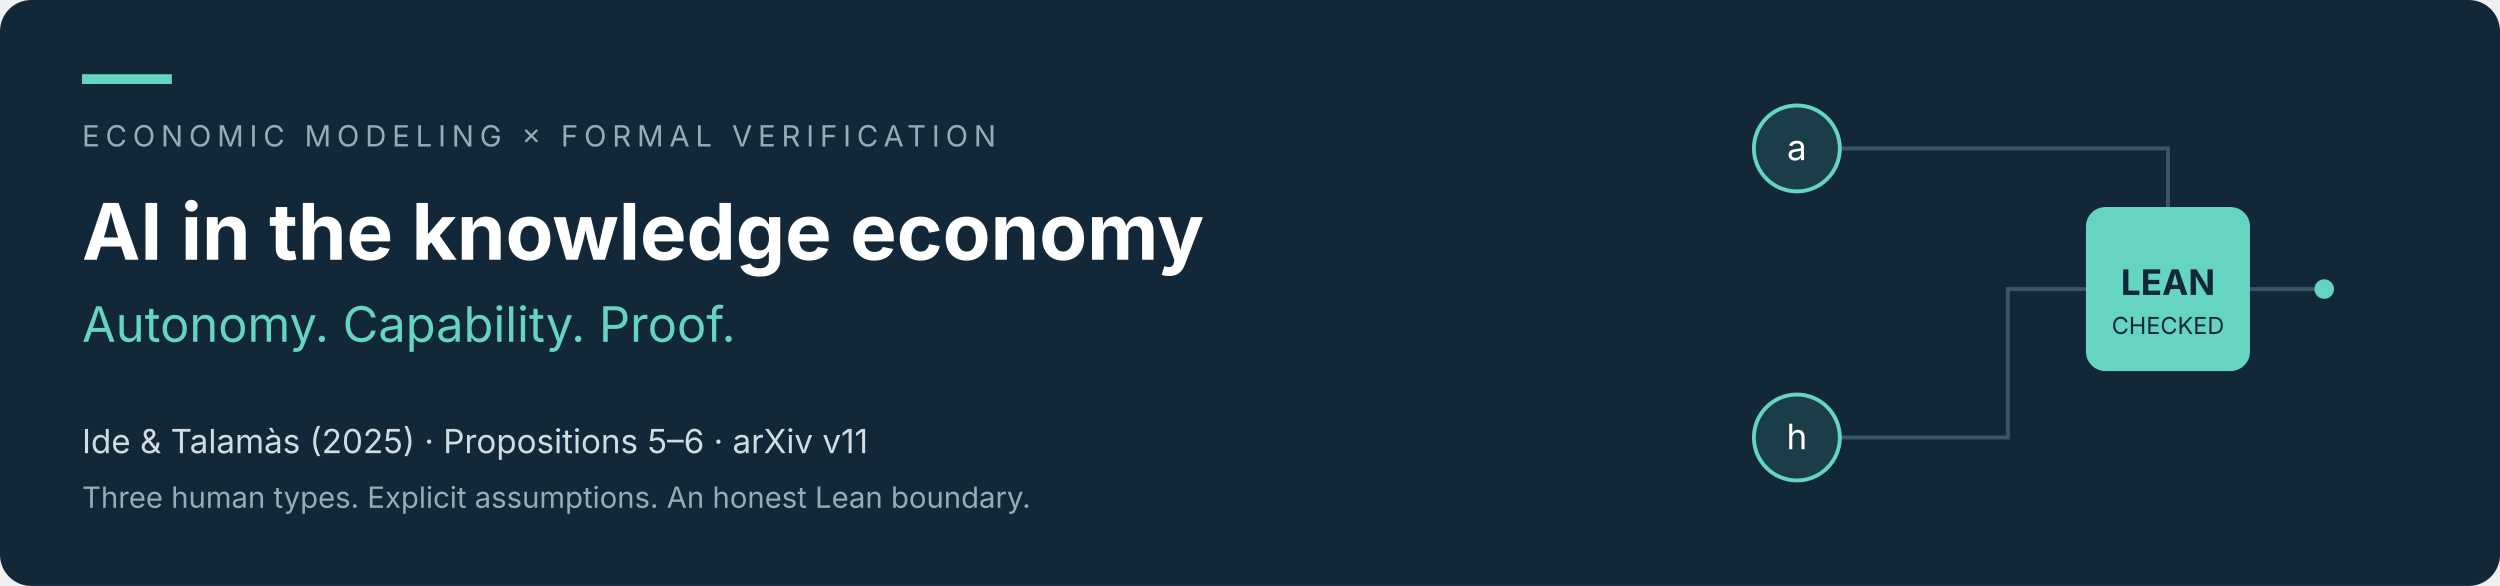
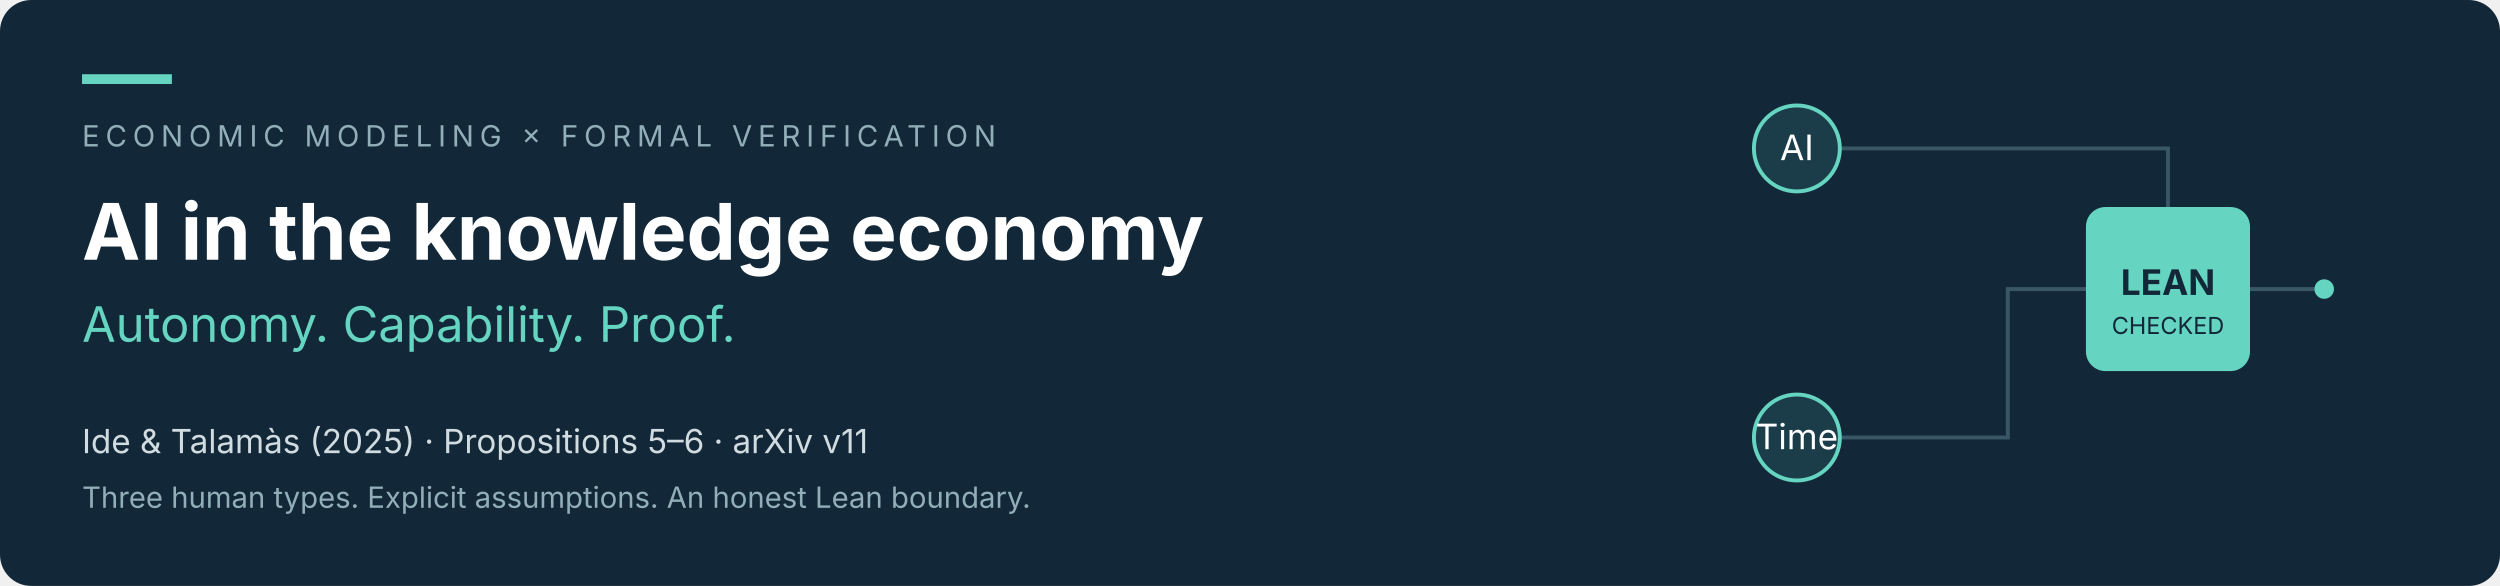
<svg xmlns="http://www.w3.org/2000/svg" width="1280" height="300" viewBox="0 0 1280 300" role="img" aria-labelledby="title desc">
  <rect width="1280" height="300" rx="16" fill="#122838" />
  <rect x="42" y="38" width="46" height="5" fill="#65d4c1" />
  <g font-family="Inter,Segoe UI,Arial,sans-serif">
    <text x="42" y="75" fill="#92aeb9" font-size="15" letter-spacing="3">ECONOMIC MODELING × FORMAL VERIFICATION</text>
    <text x="42" y="133" fill="#ffffff" font-size="40" font-weight="700">AI in the knowledge economy</text>
    <text x="42" y="175" fill="#65d4c1" font-size="25">Autonomy. Capability. Proof.</text>
    <text x="42" y="232" fill="#d1dce1" font-size="17">Ide &amp; Talamàs (2025) · Propositions 5–6 · arXiv v11</text>
    <text x="42" y="260" fill="#92aeb9" font-size="15">Three human types. Explicit assumptions. An honest Lean boundary.</text>
    <path d="M920 76 L1110 76 L1110 148 L1190 148" fill="none" stroke="#395667" stroke-width="2" />
    <path d="M920 224 L1028 224 L1028 148 L1110 148" fill="none" stroke="#395667" stroke-width="2" />
    <circle cx="920" cy="76" r="22" fill="#1b3d4a" stroke="#65d4c1" stroke-width="2" />
    <circle cx="920" cy="224" r="22" fill="#1b3d4a" stroke="#65d4c1" stroke-width="2" />
    <rect x="1068" y="106" width="84" height="84" rx="10" fill="#65d4c1" />
    <text x="1110" y="151" fill="#122838" font-size="18" font-weight="700" text-anchor="middle">LEAN</text>
    <text x="1110" y="171" fill="#122838" font-size="12" text-anchor="middle">CHECKED</text>
-     <text x="920" y="82" fill="#ffffff" font-size="18" text-anchor="middle">a</text>
-     <text x="920" y="230" fill="#ffffff" font-size="18" text-anchor="middle">h</text>
+     <text x="920" y="82" fill="#ffffff" font-size="18" text-anchor="middle">AI</text>
+     <text x="920" y="230" fill="#ffffff" font-size="18" text-anchor="middle">Time</text>
    <circle cx="1190" cy="148" r="5" fill="#65d4c1" />
  </g>
</svg>
